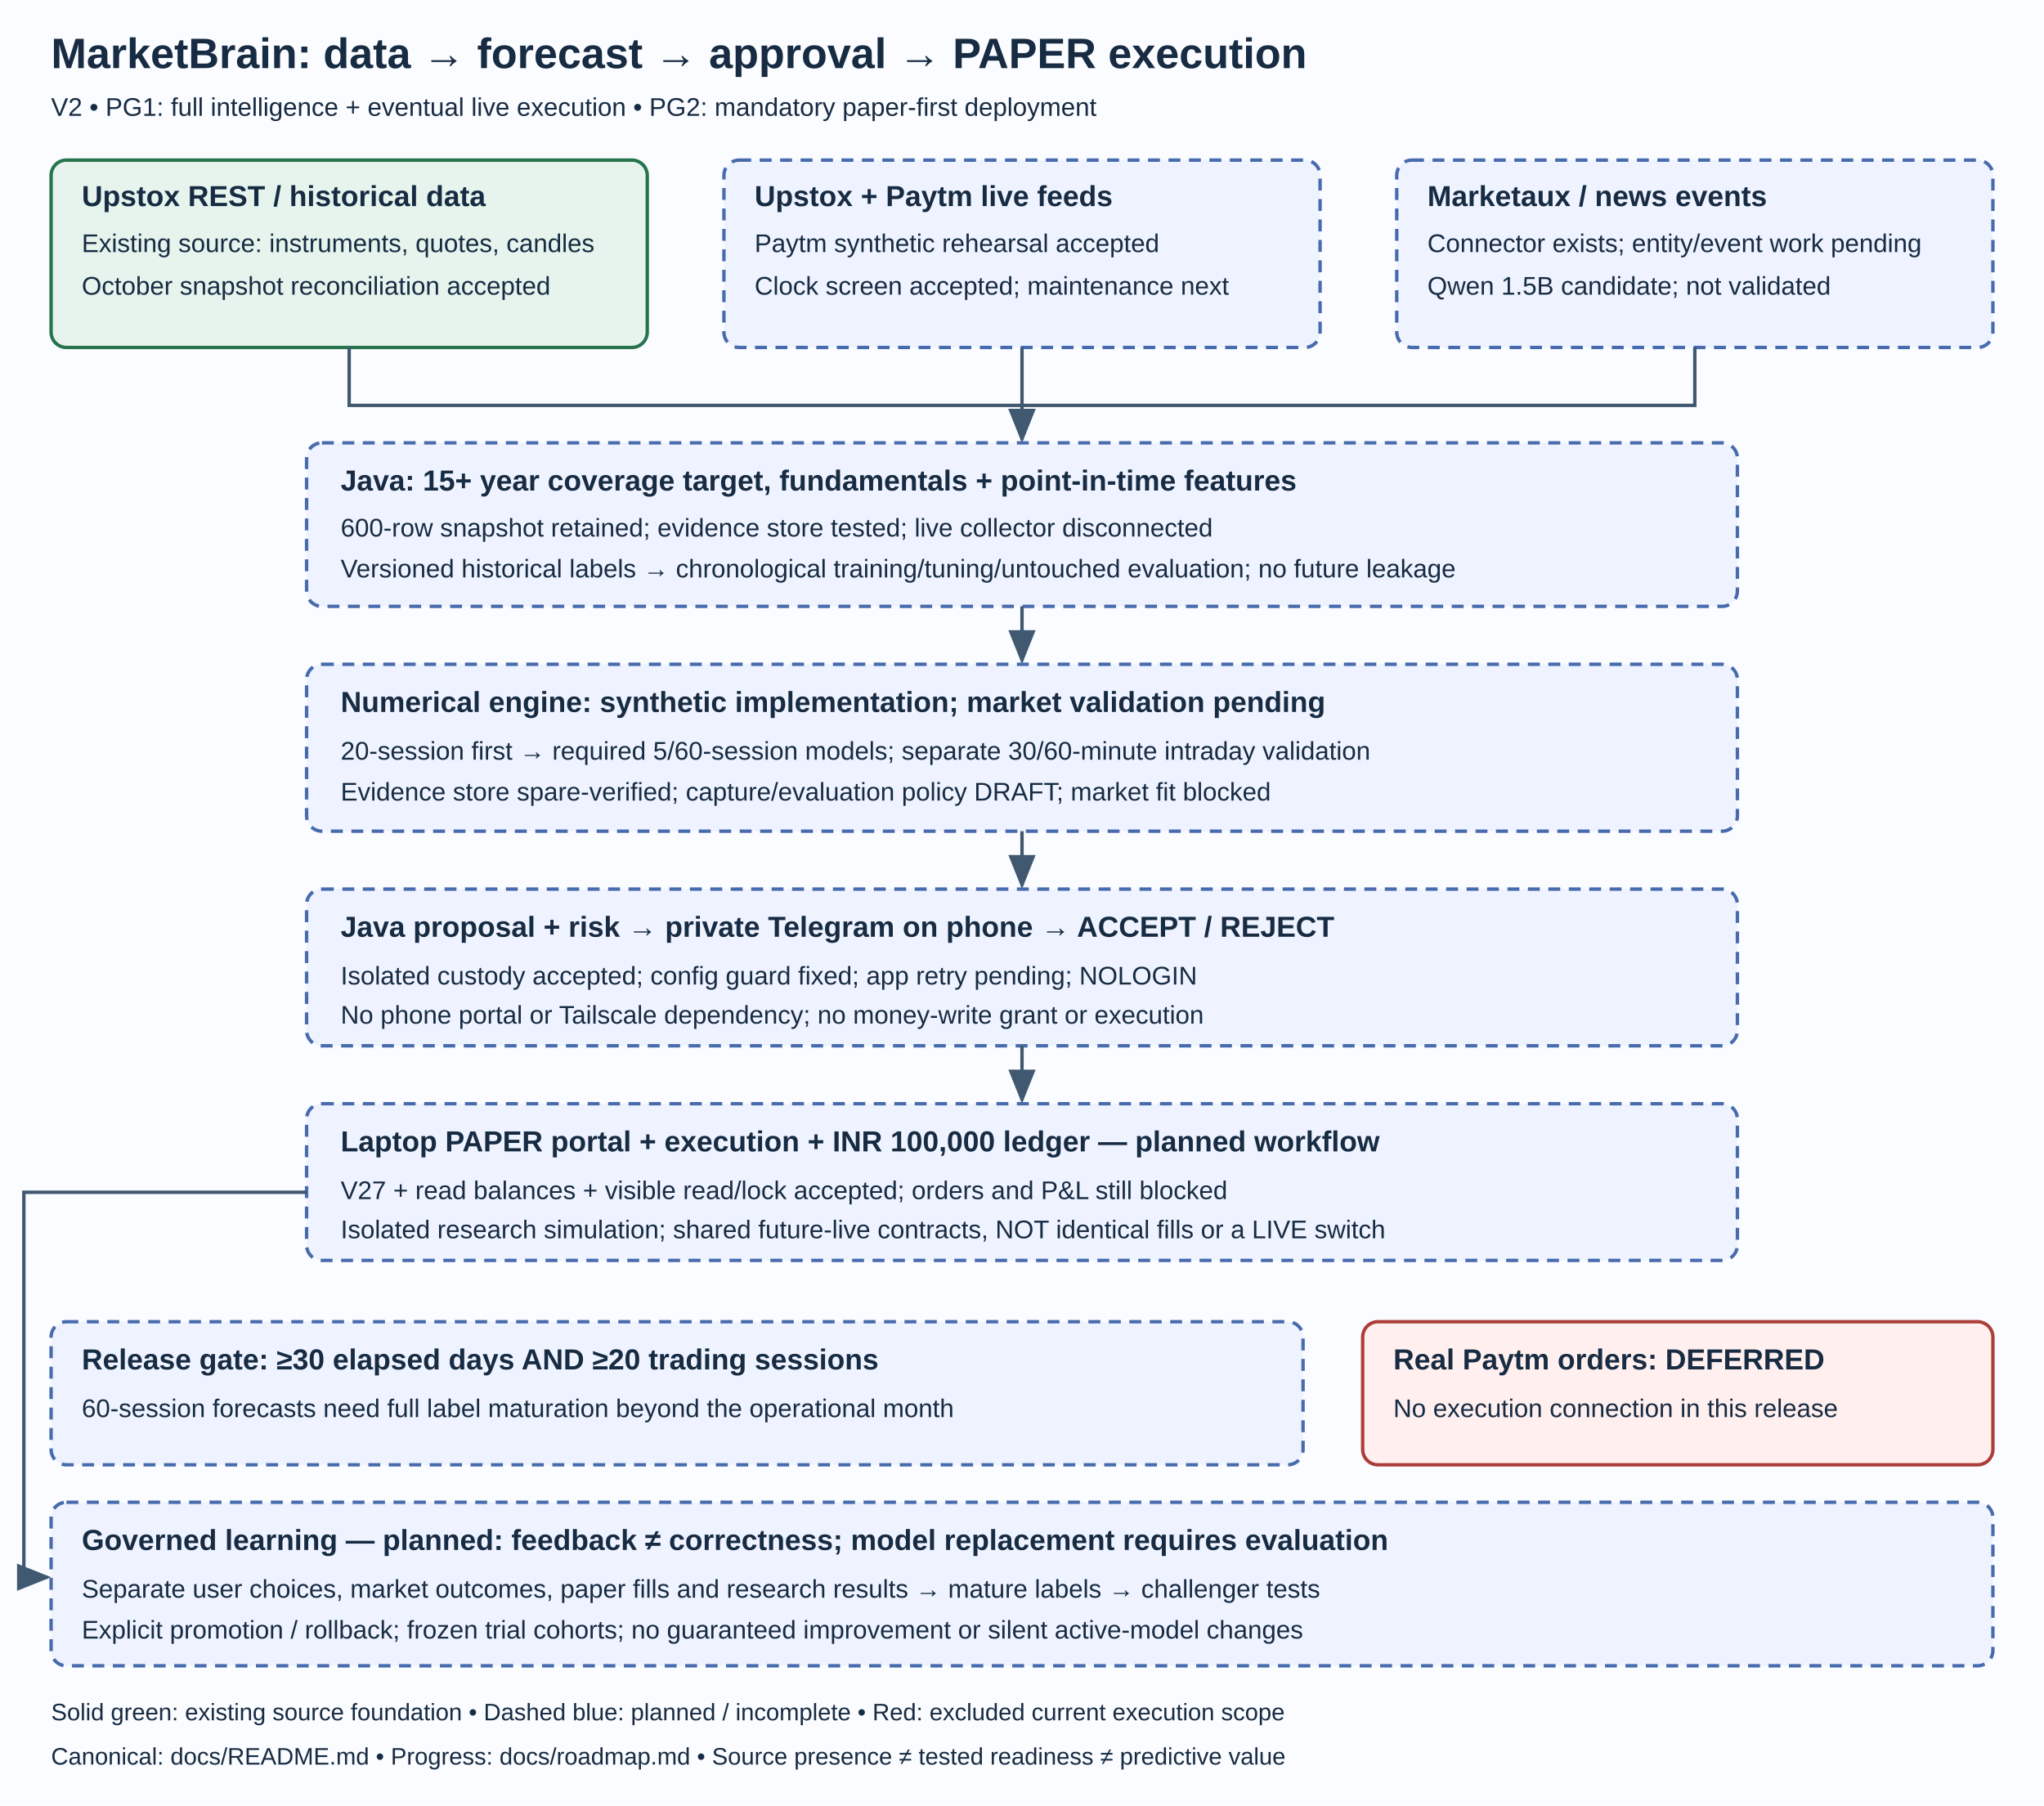
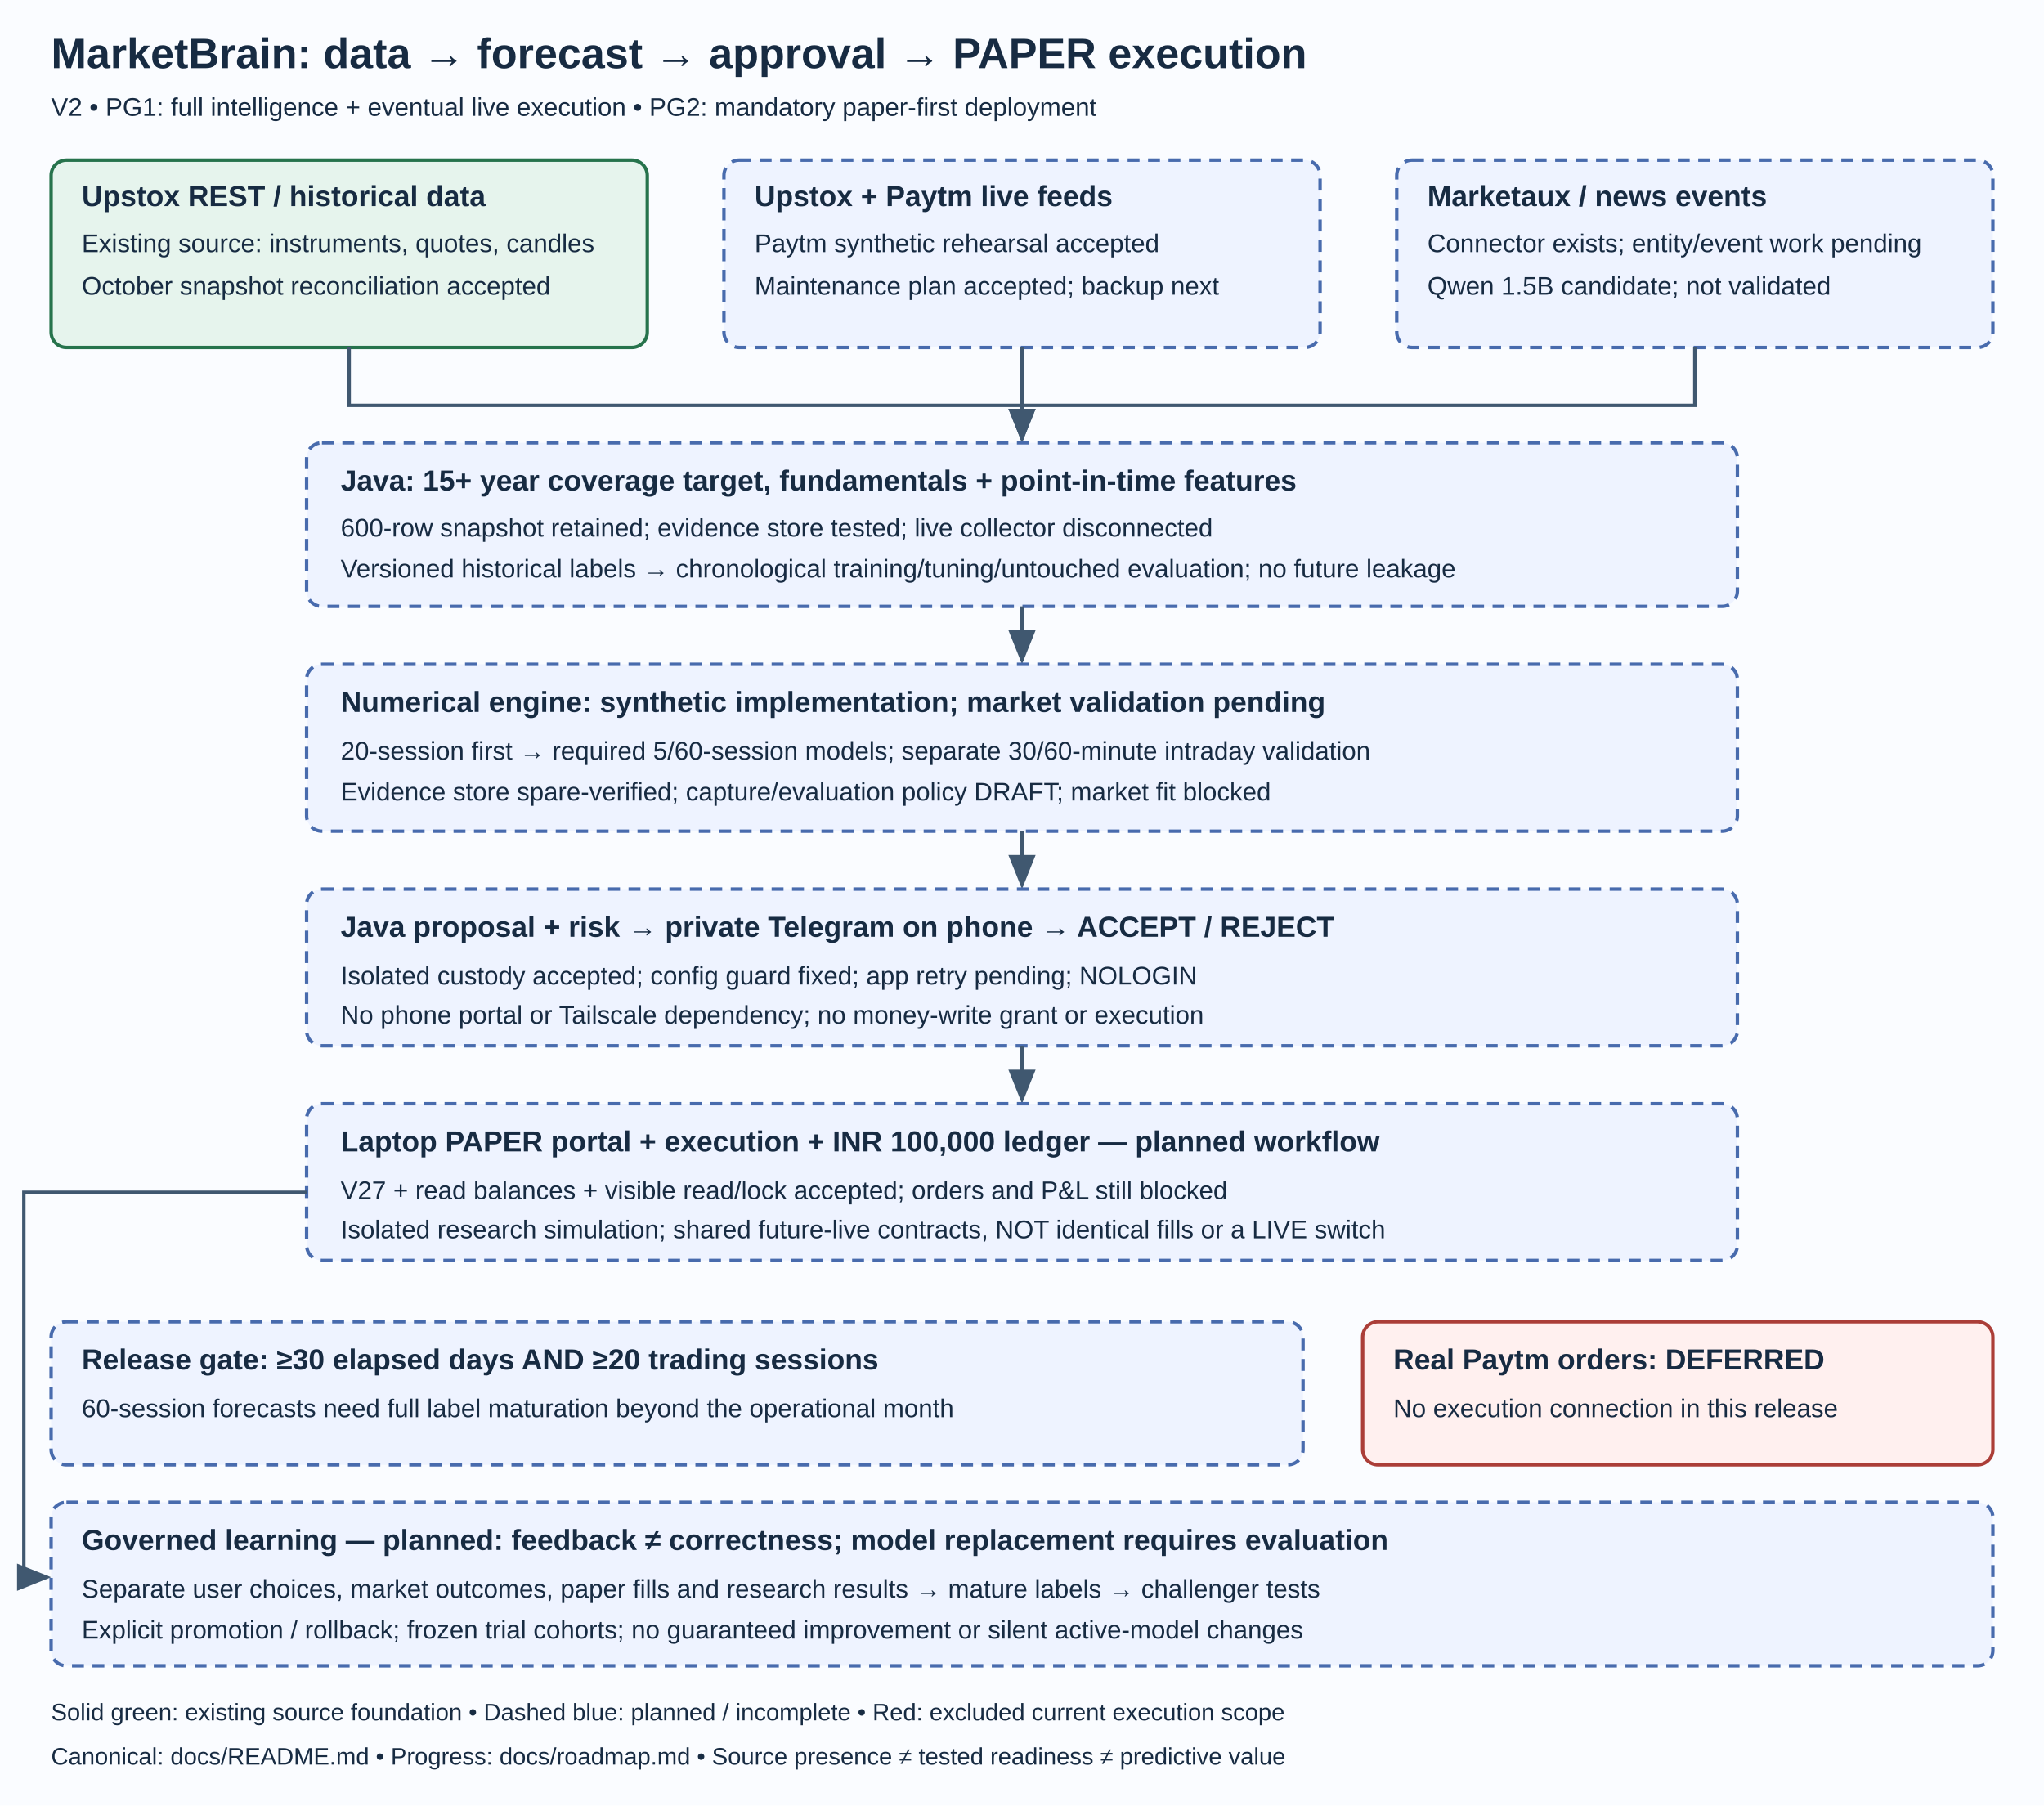
<svg xmlns="http://www.w3.org/2000/svg" width="1200" height="1060" viewBox="0 0 1200 1060" role="img" aria-labelledby="title desc">
  <defs>
    <marker id="arrow" markerWidth="10" markerHeight="8" refX="9" refY="4" orient="auto">
      <path d="M0,0 L10,4 L0,8 Z" fill="#405870" />
    </marker>
    <style>
      text { font-family: Arial, sans-serif; fill: #172b42; }
      .heading { font-size: 25px; font-weight: bold; }
      .label { font-size: 17px; font-weight: bold; }
      .body { font-size: 15px; }
      .small { font-size: 14px; }
      .existing { fill: #e6f4ed; stroke: #26734c; stroke-width: 2; }
      .planned { fill: #eef3ff; stroke: #486bad; stroke-width: 2; stroke-dasharray: 7 5; }
      .blocked { fill: #fff0ef; stroke: #ab3e38; stroke-width: 2; }
      .line { fill: none; stroke: #405870; stroke-width: 2; marker-end: url(#arrow); }
    </style>
  </defs>
  <rect width="1200" height="1060" fill="#fafcff" />
  <text x="30" y="40" class="heading">MarketBrain: data → forecast → approval → PAPER execution</text>
  <text x="30" y="68" class="body">V2 • PG1: full intelligence + eventual live execution • PG2: mandatory paper-first deployment</text>
  <rect x="30" y="94" width="350" height="110" rx="9" class="existing" />
  <text x="48" y="121" class="label">Upstox REST / historical data</text>
  <text x="48" y="148" class="body">Existing source: instruments, quotes, candles</text>
  <text x="48" y="173" class="body">October snapshot reconciliation accepted</text>
  <rect x="425" y="94" width="350" height="110" rx="9" class="planned" />
  <text x="443" y="121" class="label">Upstox + Paytm live feeds</text>
  <text x="443" y="148" class="body">Paytm synthetic rehearsal accepted</text>
-   <text x="443" y="173" class="body">Clock screen accepted; maintenance next</text>
+   <text x="443" y="173" class="body">Maintenance plan accepted; backup next</text>
  <rect x="820" y="94" width="350" height="110" rx="9" class="planned" />
  <text x="838" y="121" class="label">Marketaux / news events</text>
  <text x="838" y="148" class="body">Connector exists; entity/event work pending</text>
  <text x="838" y="173" class="body">Qwen 1.5B candidate; not validated</text>
  <path d="M205 204 V238 H600 V258" class="line" />
  <path d="M600 204 V258" class="line" />
  <path d="M995 204 V238 H600" fill="none" stroke="#405870" stroke-width="2" />
  <rect x="180" y="260" width="840" height="96" rx="9" class="planned" />
  <text x="200" y="288" class="label">Java: 15+ year coverage target, fundamentals + point-in-time features</text>
  <text x="200" y="315" class="body">600-row snapshot retained; evidence store tested; live collector disconnected</text>
  <text x="200" y="339" class="body">Versioned historical labels → chronological training/tuning/untouched evaluation; no future leakage</text>
  <path d="M600 356 V388" class="line" />
  <rect x="180" y="390" width="840" height="98" rx="9" class="planned" />
  <text x="200" y="418" class="label">Numerical engine: synthetic implementation; market validation pending</text>
  <text x="200" y="446" class="body">20-session first → required 5/60-session models; separate 30/60-minute intraday validation</text>
  <text x="200" y="470" class="body">Evidence store spare-verified; capture/evaluation policy DRAFT; market fit blocked</text>
  <path d="M600 488 V520" class="line" />
  <rect x="180" y="522" width="840" height="92" rx="9" class="planned" />
  <text x="200" y="550" class="label">Java proposal + risk → private Telegram on phone → ACCEPT / REJECT</text>
  <text x="200" y="578" class="body">Isolated custody accepted; config guard fixed; app retry pending; NOLOGIN</text>
  <text x="200" y="601" class="body">No phone portal or Tailscale dependency; no money-write grant or execution</text>
  <path d="M600 614 V646" class="line" />
  <rect x="180" y="648" width="840" height="92" rx="9" class="planned" />
  <text x="200" y="676" class="label">Laptop PAPER portal + execution + INR 100,000 ledger — planned workflow</text>
  <text x="200" y="704" class="body">V27 + read balances + visible read/lock accepted; orders and P&amp;L still blocked</text>
  <text x="200" y="727" class="body">Isolated research simulation; shared future-live contracts, NOT identical fills or a LIVE switch</text>
  <rect x="30" y="776" width="735" height="84" rx="9" class="planned" />
  <text x="48" y="804" class="label">Release gate: ≥30 elapsed days AND ≥20 trading sessions</text>
  <text x="48" y="832" class="body">60-session forecasts need full label maturation beyond the operational month</text>
  <rect x="800" y="776" width="370" height="84" rx="9" class="blocked" />
  <text x="818" y="804" class="label">Real Paytm orders: DEFERRED</text>
  <text x="818" y="832" class="body">No execution connection in this release</text>
  <path d="M180 700 H14 V926 H28" class="line" />
  <rect x="30" y="882" width="1140" height="96" rx="9" class="planned" />
  <text x="48" y="910" class="label">Governed learning — planned: feedback ≠ correctness; model replacement requires evaluation</text>
  <text x="48" y="938" class="body">Separate user choices, market outcomes, paper fills and research results → mature labels → challenger tests</text>
  <text x="48" y="962" class="body">Explicit promotion / rollback; frozen trial cohorts; no guaranteed improvement or silent active-model changes</text>
  <text x="30" y="1010" class="small">Solid green: existing source foundation • Dashed blue: planned / incomplete • Red: excluded current execution scope</text>
  <text x="30" y="1036" class="small">Canonical: docs/README.md • Progress: docs/roadmap.md • Source presence ≠ tested readiness ≠ predictive value</text>
</svg>
